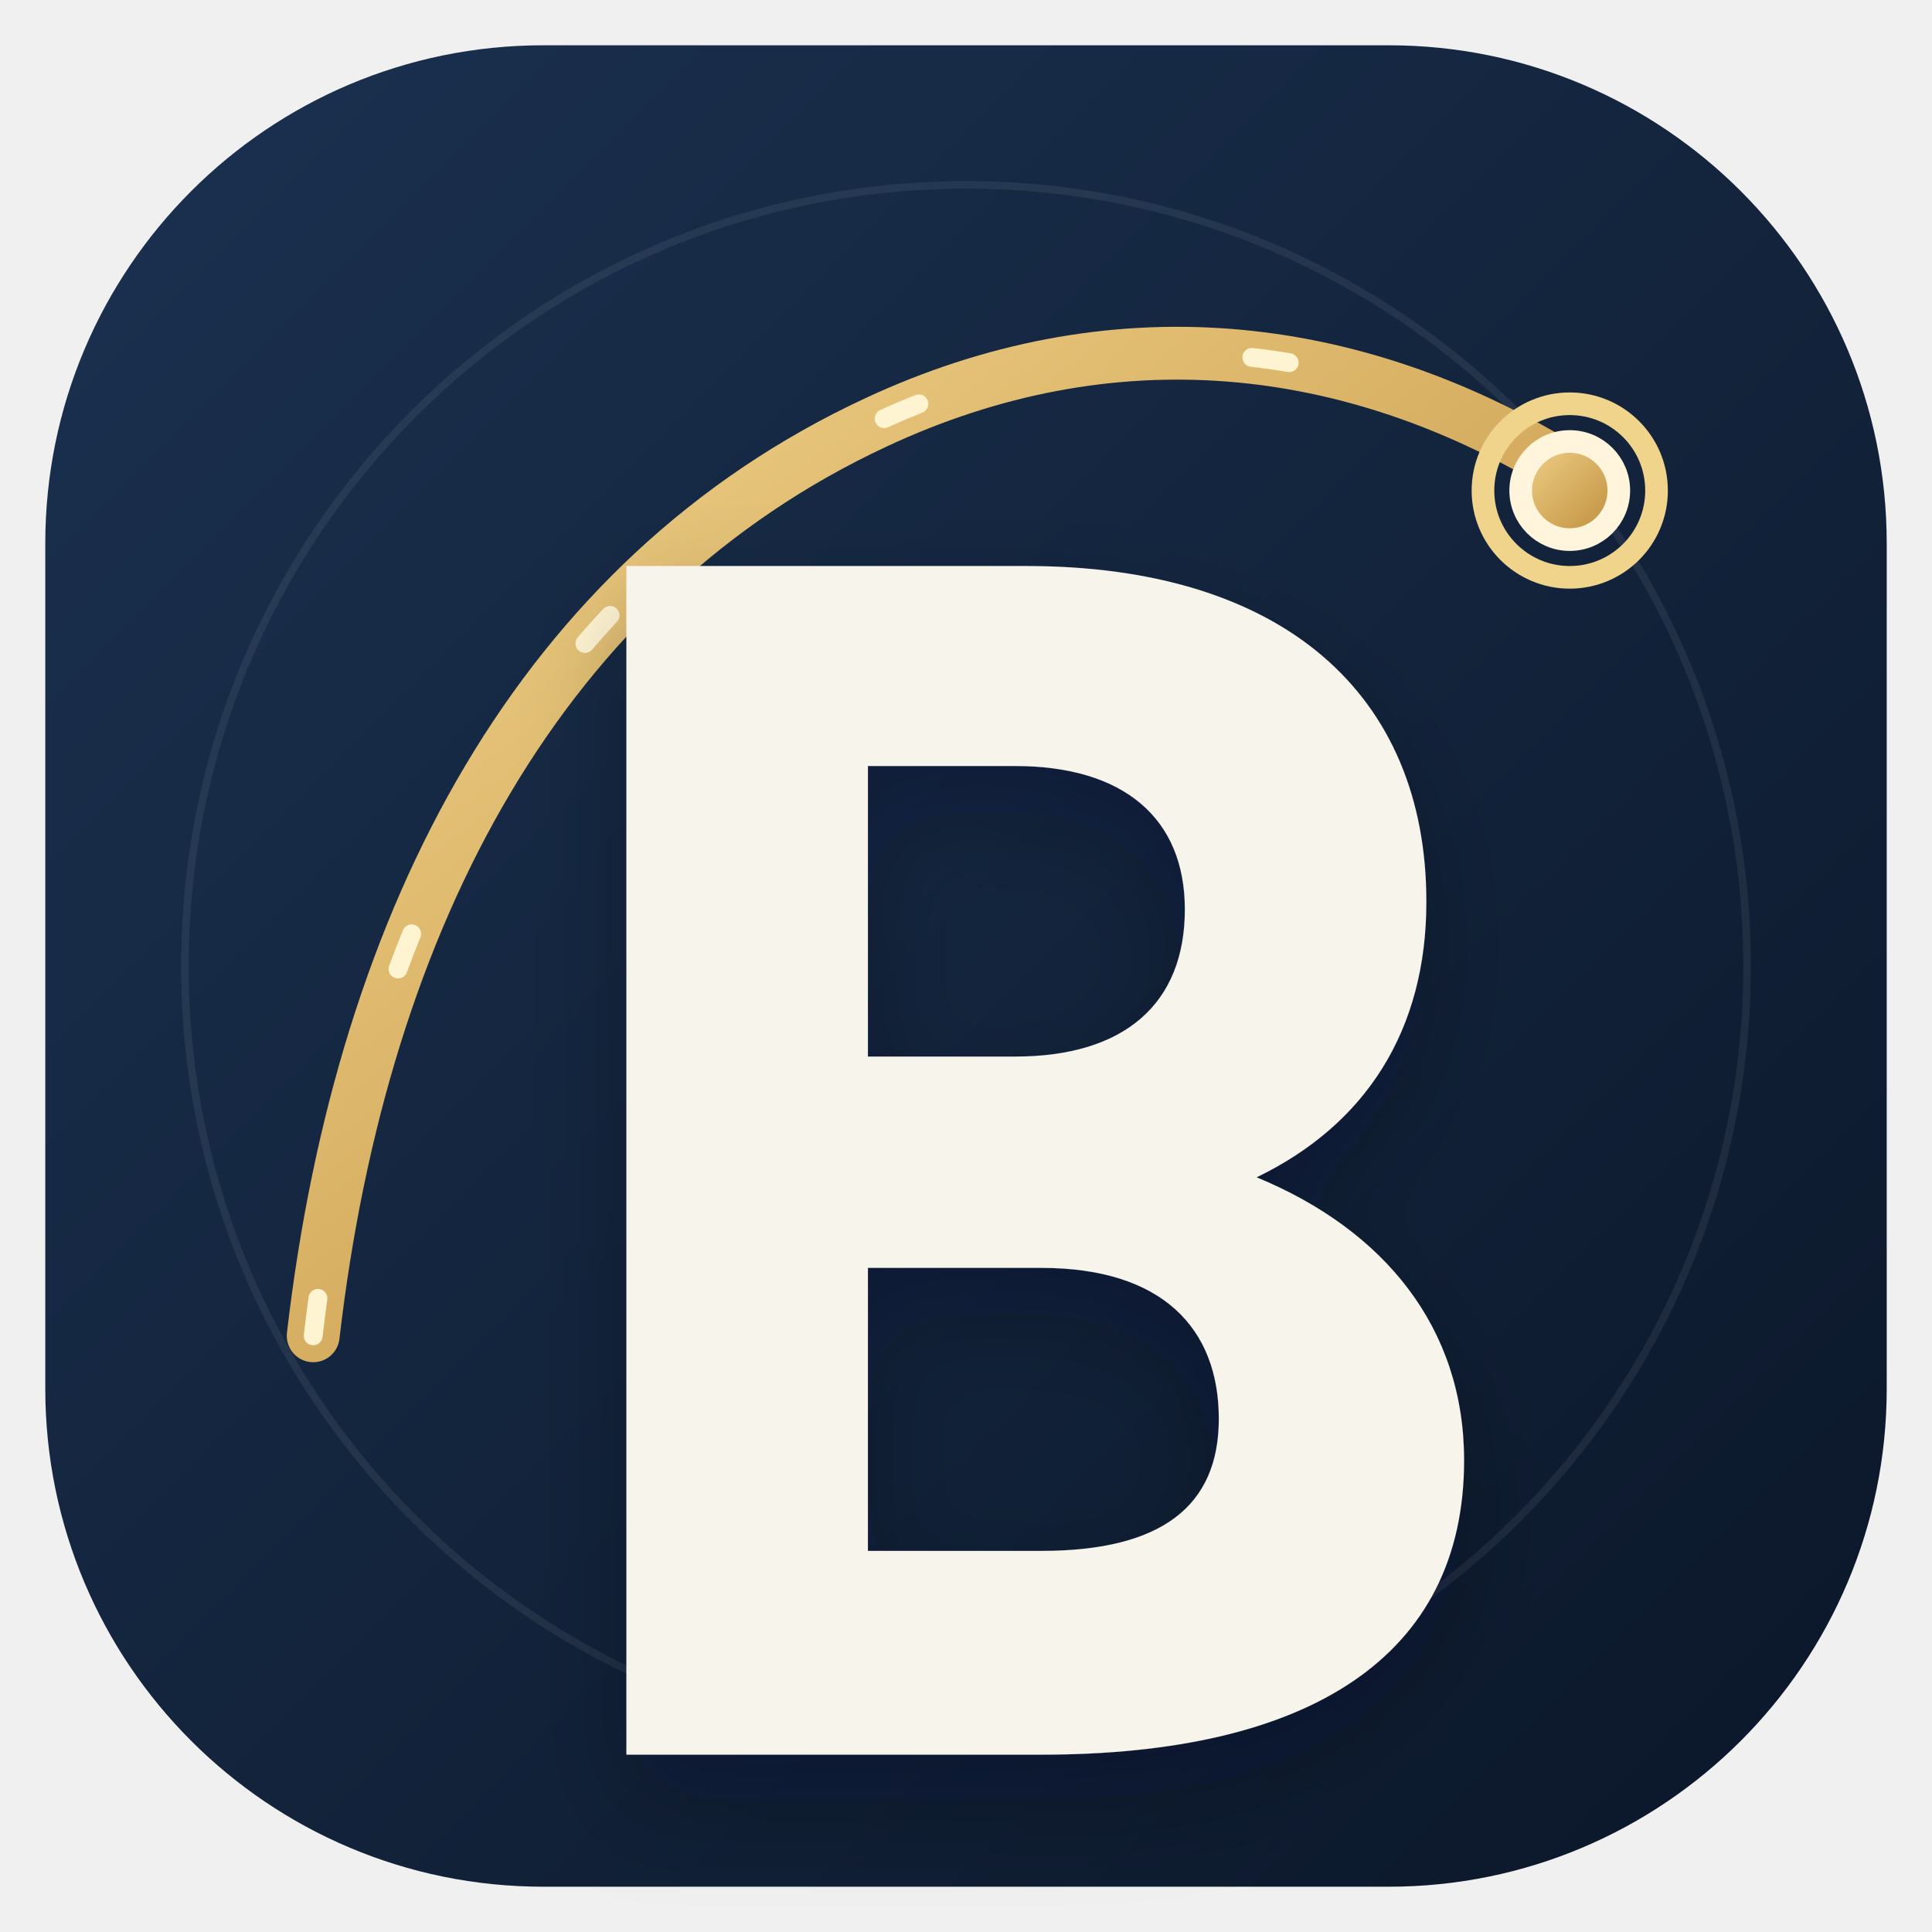
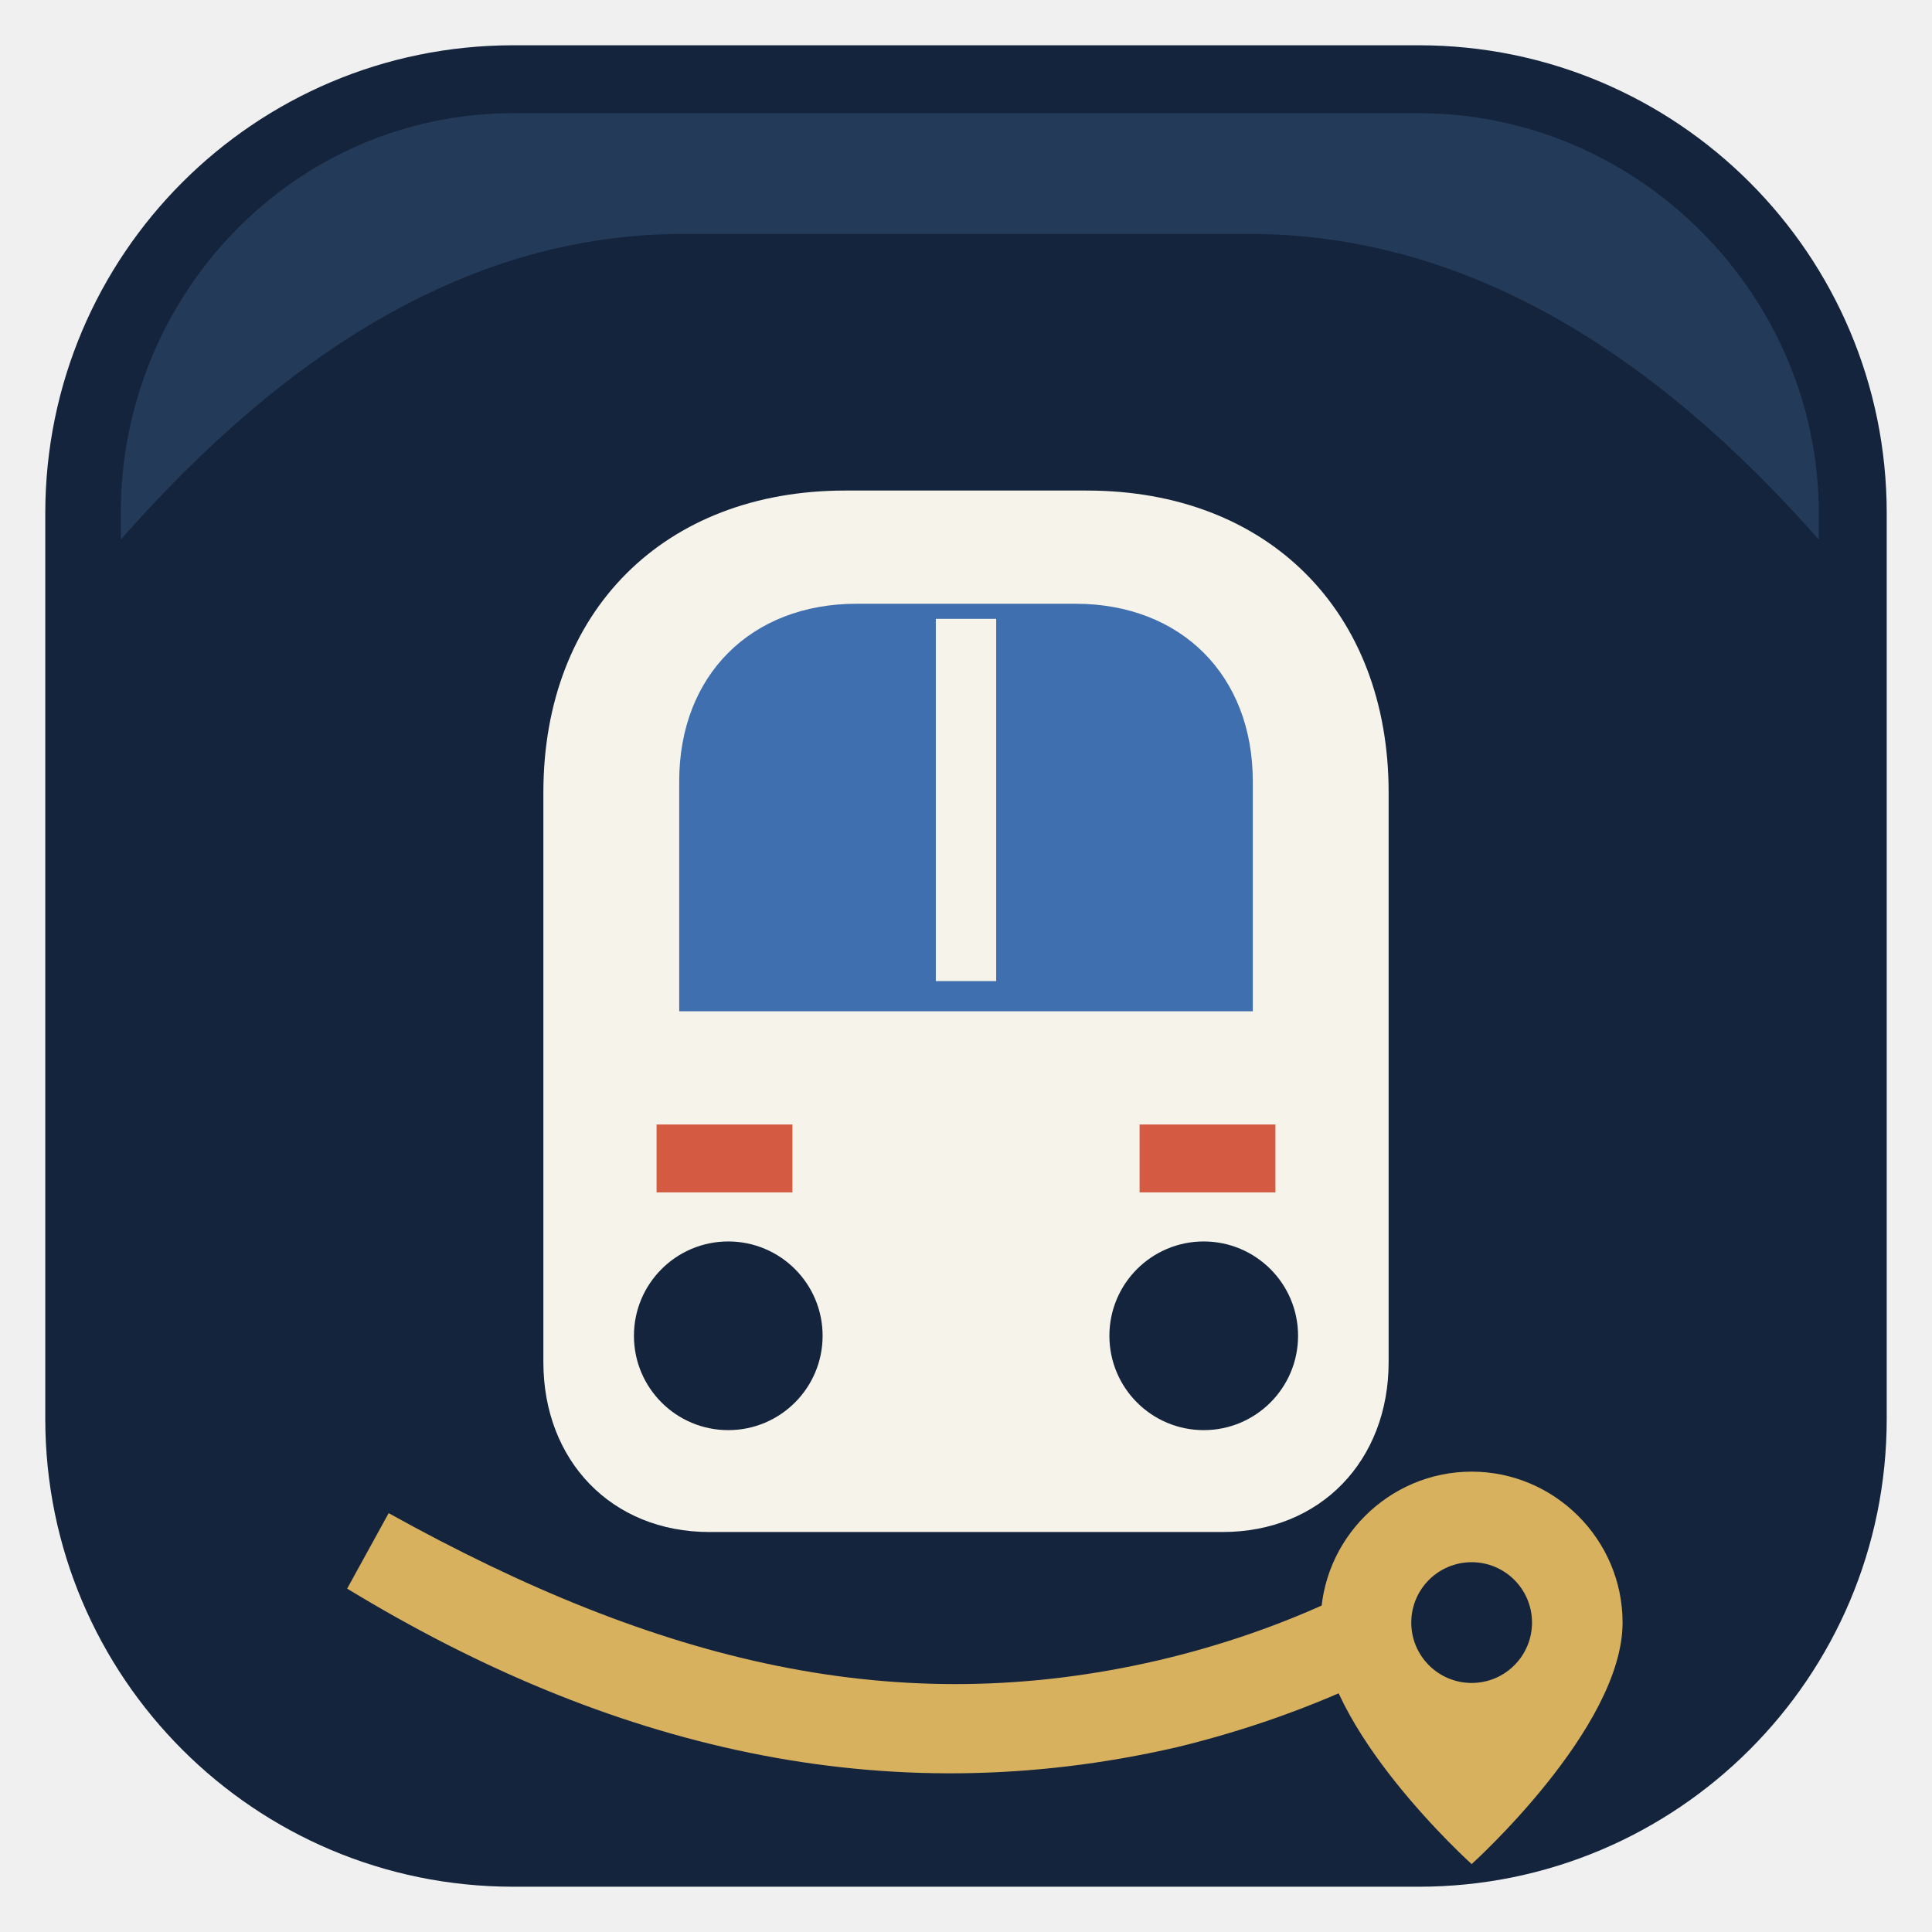
<svg xmlns="http://www.w3.org/2000/svg" viewBox="0 0 512 512" role="img" aria-labelledby="title desc">
-   <defs>
-     <linearGradient id="navy" x1="0" y1="0" x2="1" y2="1">
-       <stop stop-color="#1b3150" />
-       <stop offset="1" stop-color="#0b1729" />
-     </linearGradient>
-     <linearGradient id="gold" x1="0" y1="0" x2="1" y2="1">
-       <stop stop-color="#f1d48c" />
-       <stop offset="1" stop-color="#bd8a38" />
-     </linearGradient>
-     <filter id="shadow" x="-20%" y="-20%" width="140%" height="150%">
-       <feDropShadow dx="0" dy="12" stdDeviation="13" flood-color="#071326" flood-opacity=".25" />
-     </filter>
-   </defs>
-   <style>
-     .route-mover{animation:route-travel 3.6s linear infinite}
-     .destination-pulse{transform-box:fill-box;transform-origin:center;animation:destination-pulse 2.5s ease-out infinite}
-     @keyframes route-travel{to{stroke-dashoffset:-100}}
-     @keyframes destination-pulse{0%{opacity:.75;transform:scale(.72)}100%{opacity:0;transform:scale(1.65)}}
-     @media (prefers-reduced-motion:reduce){.route-mover,.destination-pulse{animation:none;display:none}}
-   </style>
-   <rect x="12" y="12" width="488" height="488" rx="132" fill="url(#navy)" />
-   <circle cx="256" cy="256" r="207" fill="none" stroke="#ffffff" stroke-opacity=".07" stroke-width="2" />
-   <path d="M83 354C96 242 144 153 232 112c62-29 126-23 184 13" fill="none" stroke="url(#gold)" stroke-width="14" stroke-linecap="round" />
-   <path class="route-mover" pathLength="100" d="M83 354C96 242 144 153 232 112c62-29 126-23 184 13" fill="none" stroke="#fff4d2" stroke-width="5" stroke-linecap="round" stroke-dasharray="10 90" />
-   <circle class="destination-pulse" cx="416" cy="130" r="23" fill="none" stroke="#f1d48c" stroke-width="6" />
-   <circle cx="416" cy="130" r="13" fill="url(#gold)" stroke="#fff5dc" stroke-width="6" />
-   <path filter="url(#shadow)" fill="#f7f4ec" fill-rule="evenodd" d="M166 150h106c68 0 106 34 106 89 0 34-16 59-45 73 34 14 55 40 55 75 0 52-41 78-112 78H166V150zm64 53v77h39c29 0 45-14 45-39 0-24-16-38-45-38h-39zm0 133v75h46c32 0 47-12 47-35 0-24-15-40-47-40h-46z" />
+   <rect x="12" y="12" width="488" height="488" rx="124" fill="#14243D" />
+   <path d="M136 30h240c58 0 106 48 106 106v7C438 93 388 62 331 62H181C125 62 76 93 32 143v-7C32 78 78 30 136 30Z" fill="#243A59" />
+   <path d="M144 361V210c0-48 32-80 80-80h64c48 0 80 32 80 80v151c0 26-18 45-44 45H188c-26 0-44-19-44-45Z" fill="#F6F3EB" />
+   <path d="M180 207c0-28 19-47 47-47h58c28 0 47 19 47 47v61H180v-61Z" fill="#3F6FAF" />
+   <path d="M248 164h16v96h-16z" fill="#F6F3EB" />
+   <path d="M174 298h36v18h-36zM302 298h36v18h-36z" fill="#D45B42" />
+   <path d="M168 354a25 25 0 1 0 50 0a25 25 0 1 0-50 0zM294 354a25 25 0 1 0 50 0a25 25 0 1 0-50 0z" fill="#14243D" />
+   <path d="M92 421c69 42 142 60 220 42c37-9 70-25 100-48l-13-18c-29 21-58 35-92 43c-69 16-132 1-204-39z" fill="#D8B15F" />
+   <path d="M390 390c-22 0-40 18-40 40c0 28 40 64 40 64s40-36 40-64c0-22-18-40-40-40z" fill="#D8B15F" />
+   <circle cx="390" cy="430" r="16" fill="#14243D" />
</svg>
